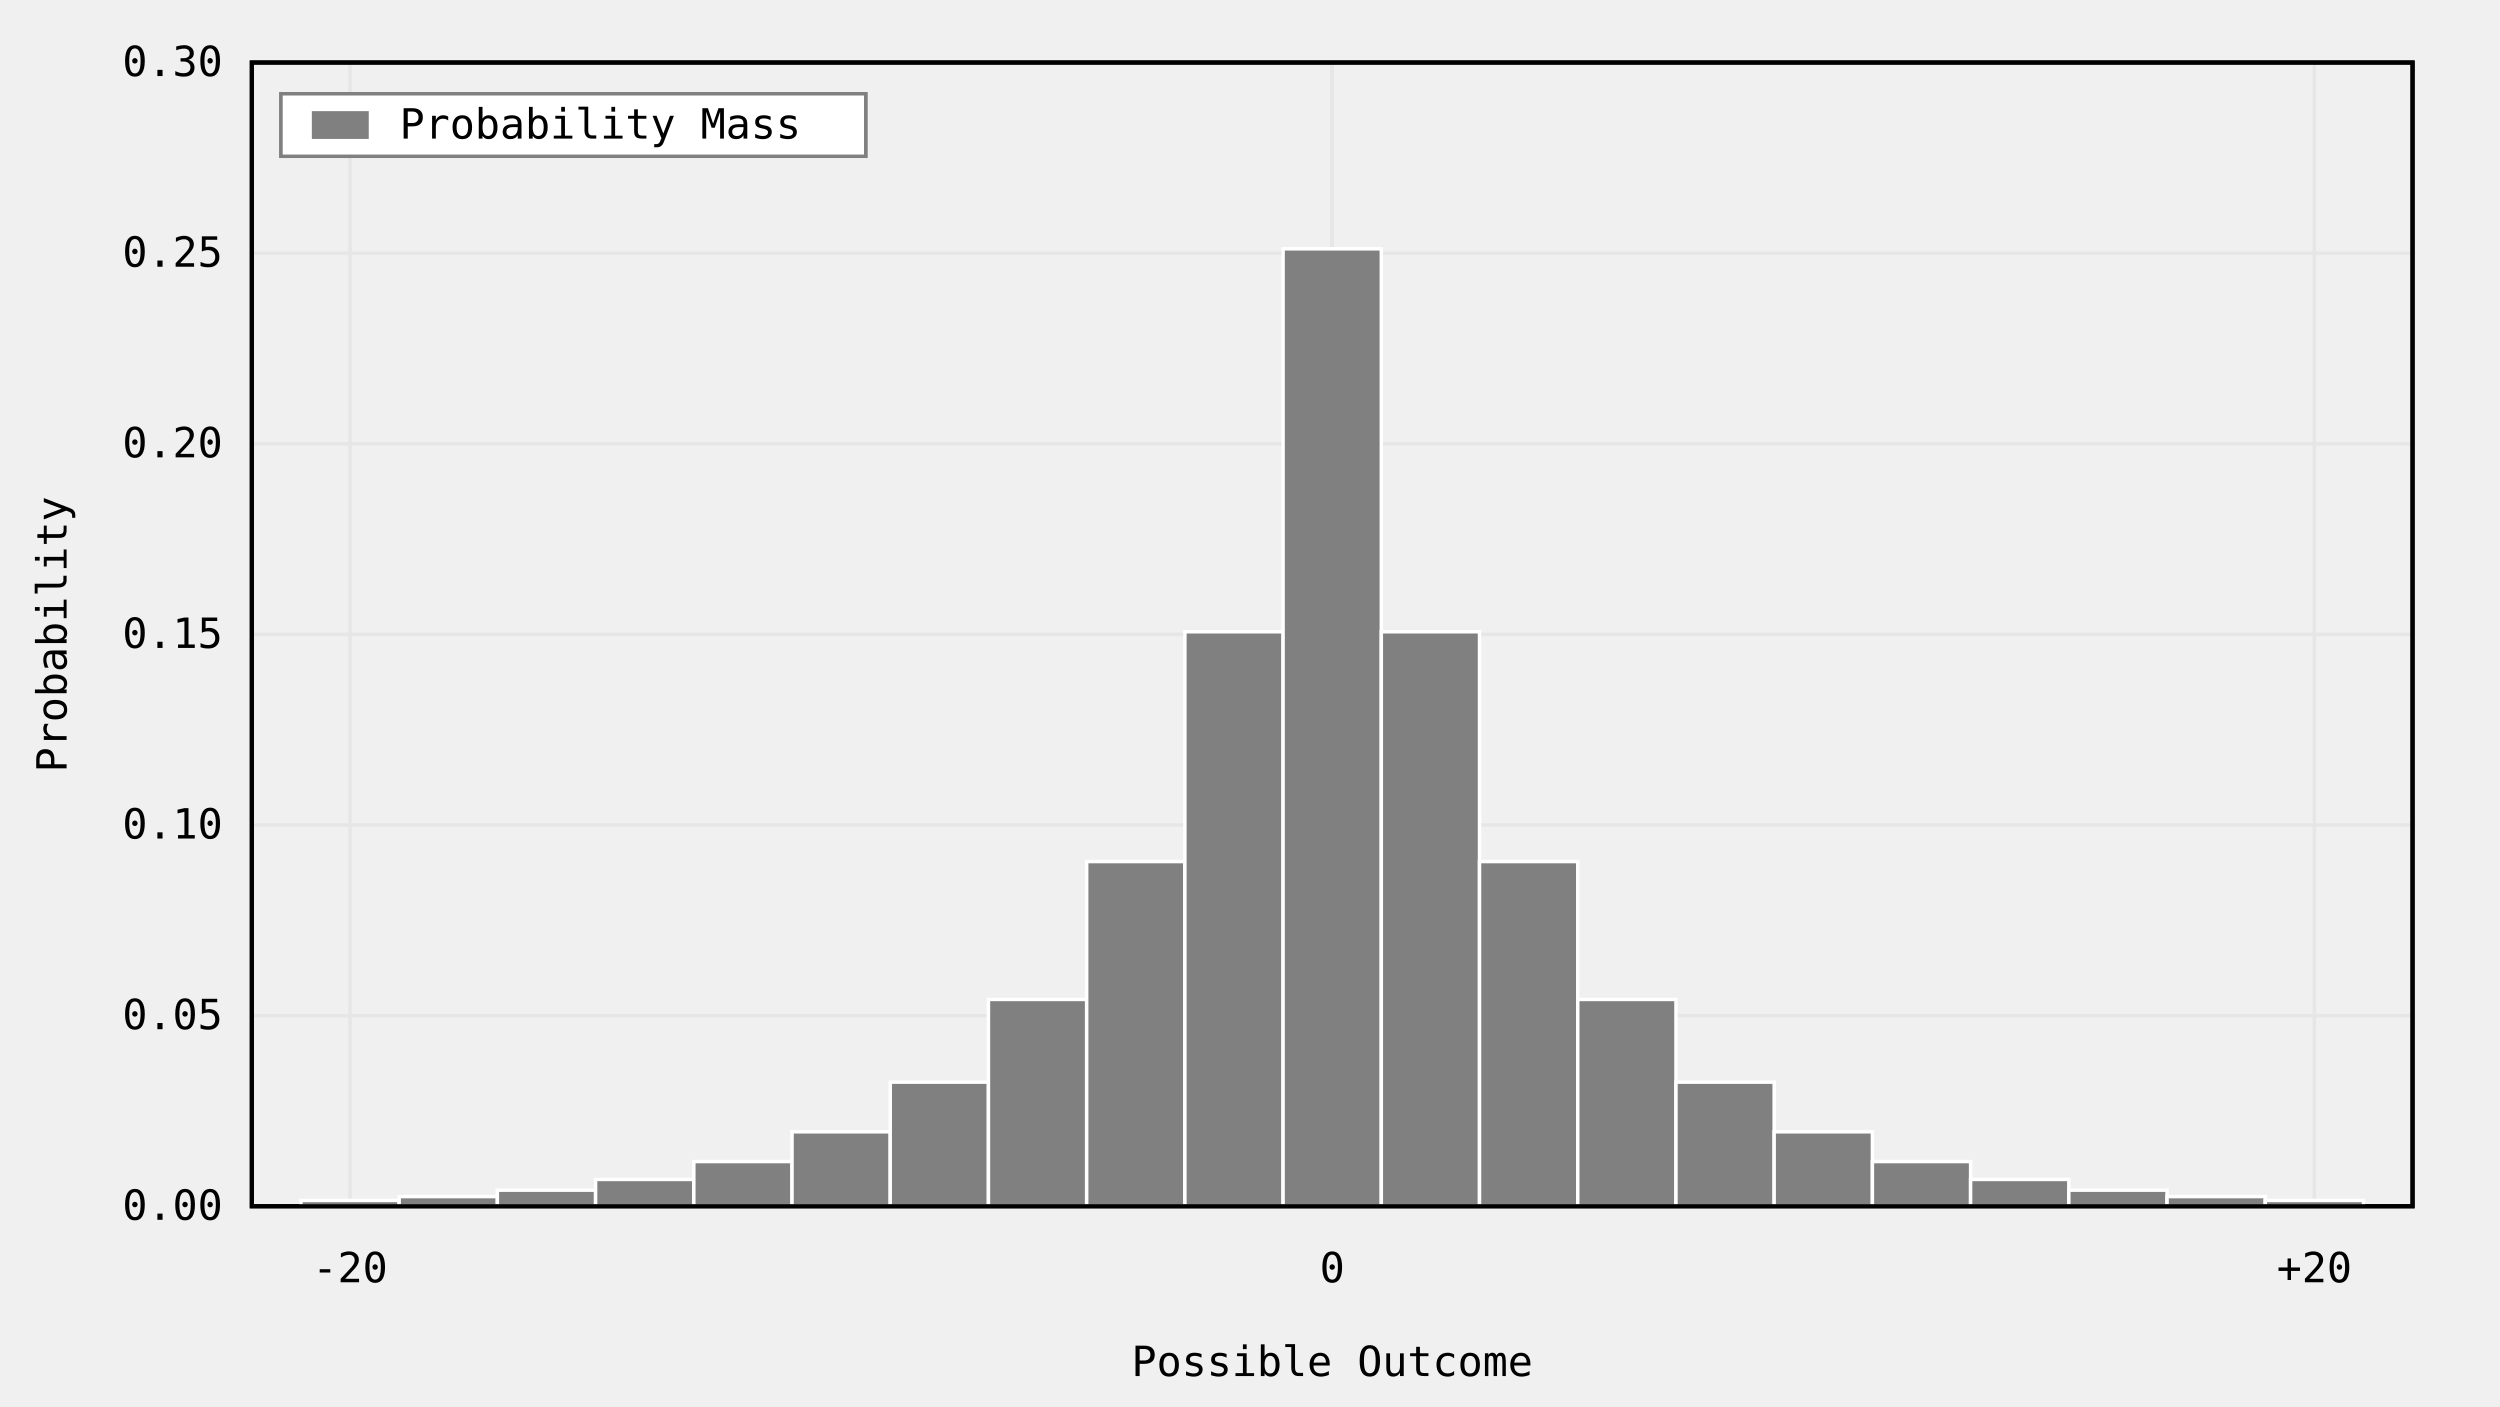
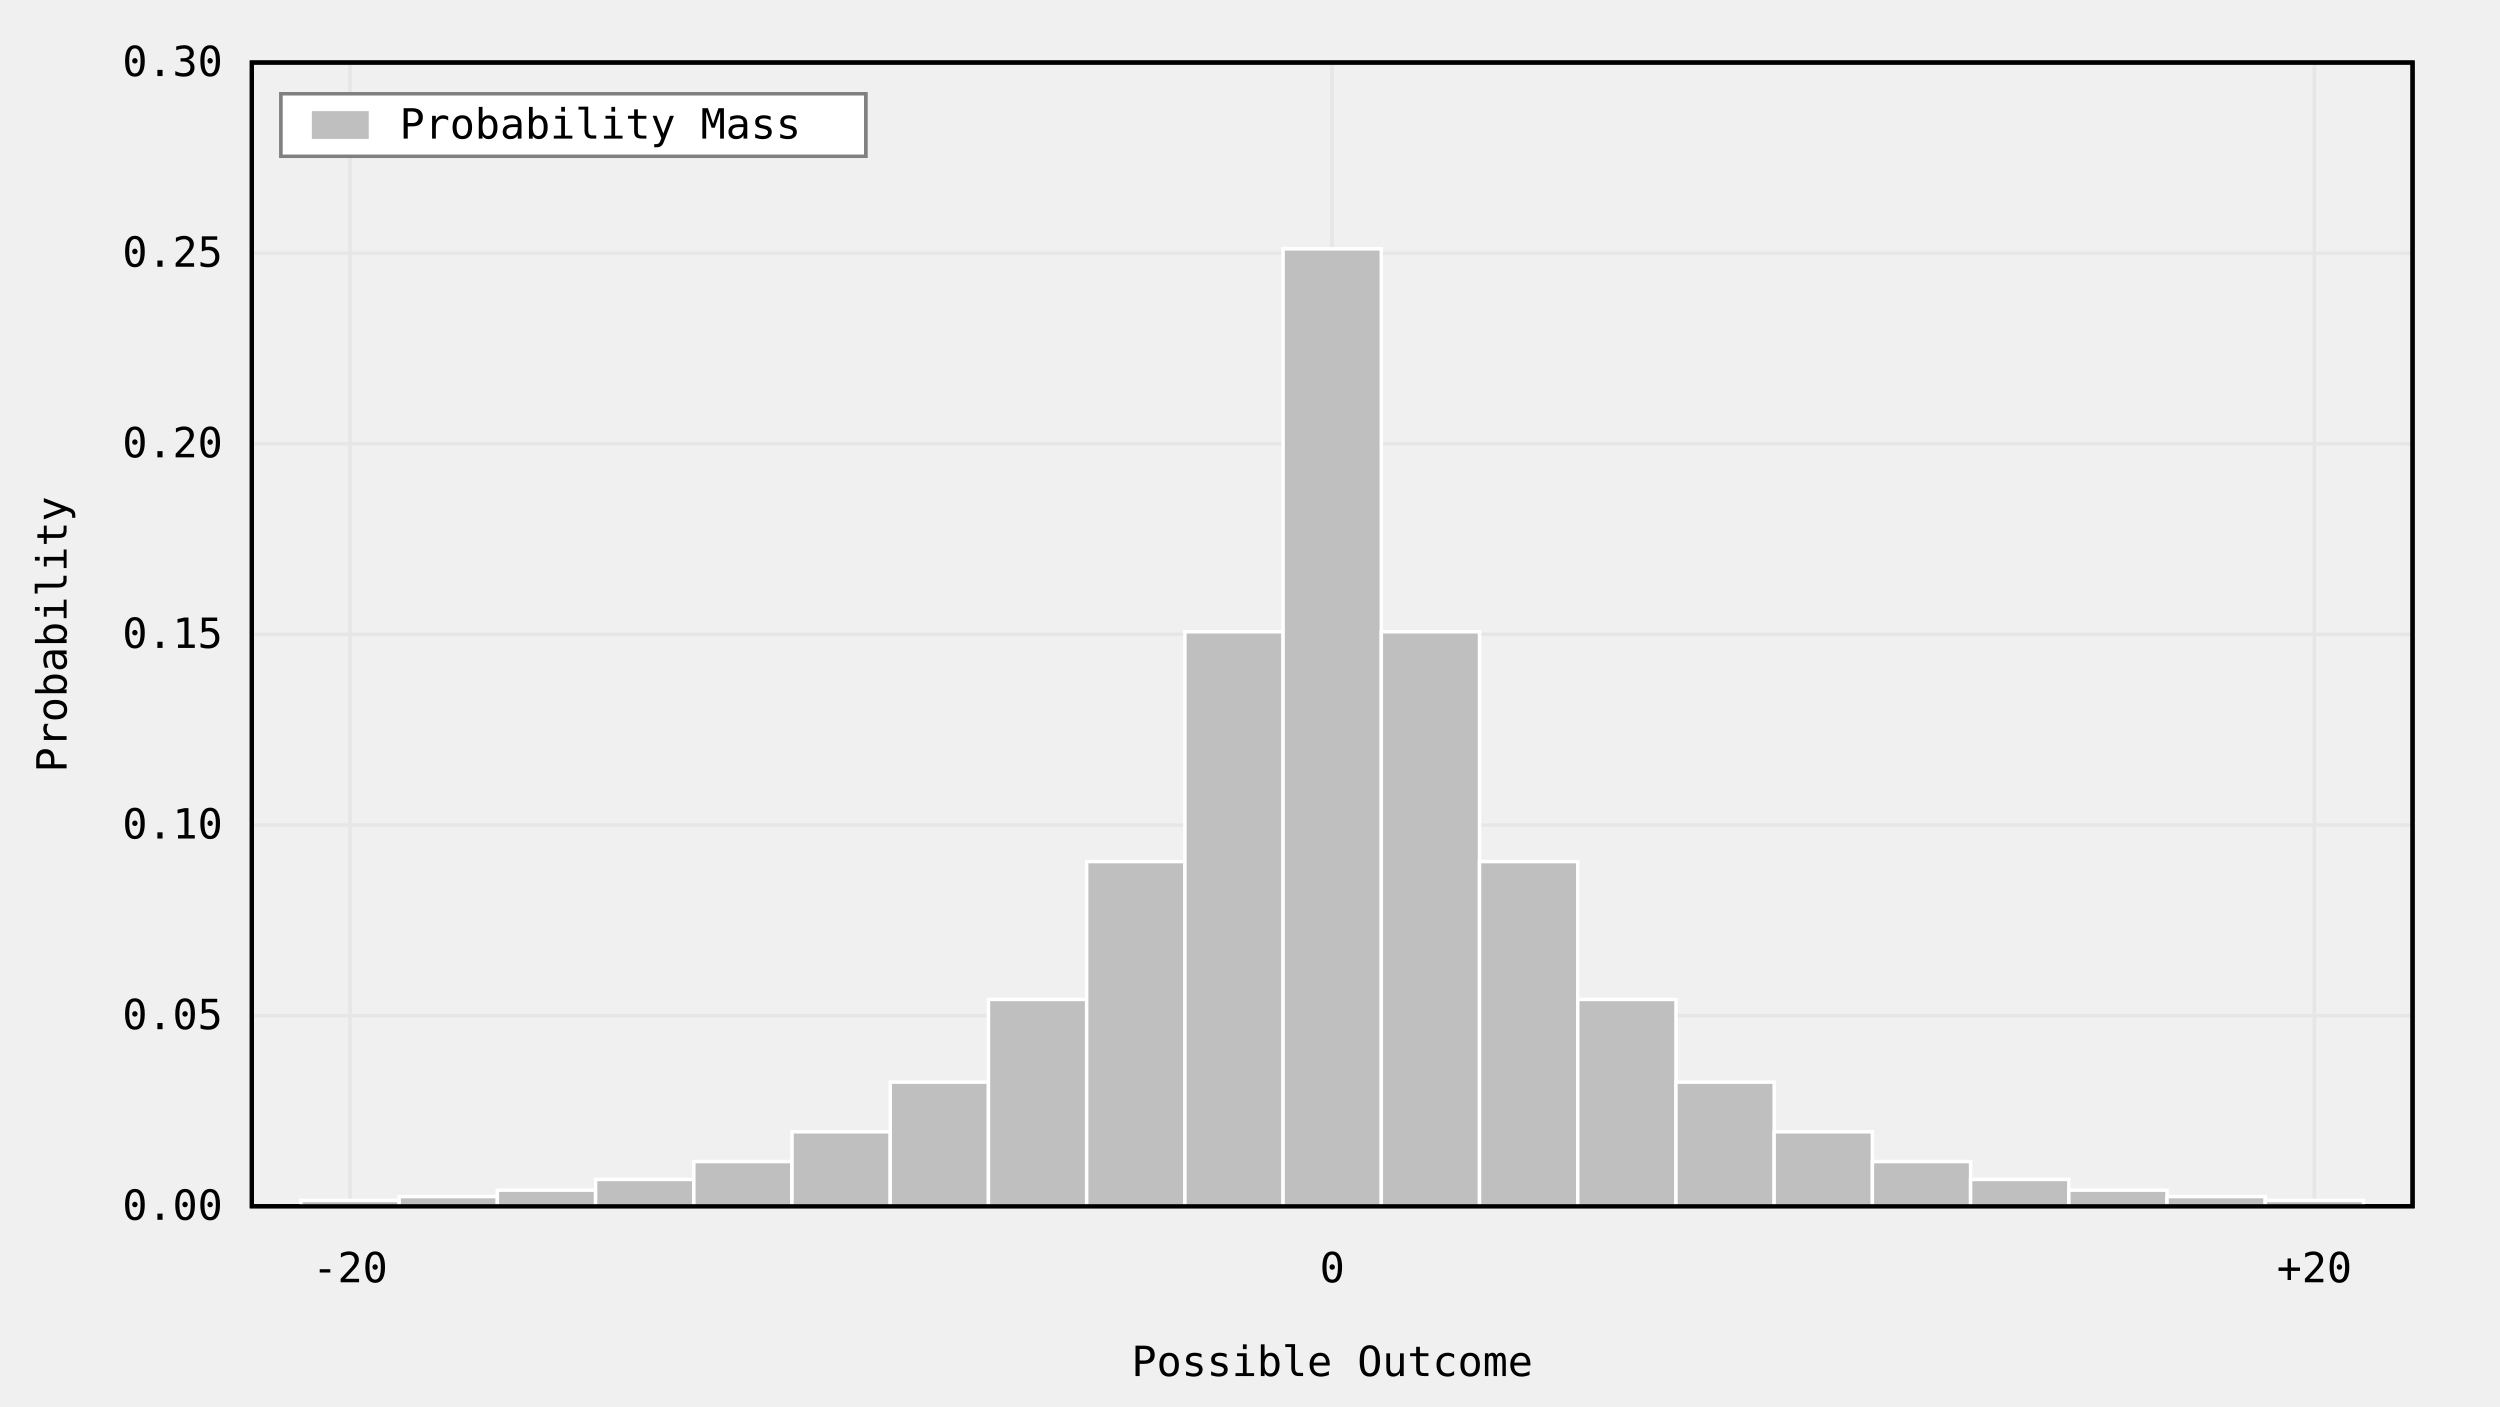
<svg xmlns="http://www.w3.org/2000/svg" xmlns:xlink="http://www.w3.org/1999/xlink" width="720" height="405" viewBox="0 0 720 405">
  <g id="gnuplot_canvas">
    <rect x="0" y="0" width="720" height="405" fill="none" />
    <defs>
      <circle id="gpDot" r="0.5" stroke-width="0.5" stroke="currentColor" />
      <path id="gpPt0" stroke-width="0.222" stroke="currentColor" d="M-1,0 h2 M0,-1 v2" />
      <path id="gpPt1" stroke-width="0.222" stroke="currentColor" d="M-1,-1 L1,1 M1,-1 L-1,1" />
      <path id="gpPt2" stroke-width="0.222" stroke="currentColor" d="M-1,0 L1,0 M0,-1 L0,1 M-1,-1 L1,1 M-1,1 L1,-1" />
      <rect id="gpPt3" stroke-width="0.222" stroke="currentColor" x="-1" y="-1" width="2" height="2" />
      <rect id="gpPt4" stroke-width="0.222" stroke="currentColor" fill="currentColor" x="-1" y="-1" width="2" height="2" />
      <circle id="gpPt5" stroke-width="0.222" stroke="currentColor" cx="0" cy="0" r="1" />
      <use xlink:href="#gpPt5" id="gpPt6" fill="currentColor" stroke="none" />
      <path id="gpPt7" stroke-width="0.222" stroke="currentColor" d="M0,-1.33 L-1.33,0.67 L1.33,0.67 z" />
      <use xlink:href="#gpPt7" id="gpPt8" fill="currentColor" stroke="none" />
      <use xlink:href="#gpPt7" id="gpPt9" stroke="currentColor" transform="rotate(180)" />
      <use xlink:href="#gpPt9" id="gpPt10" fill="currentColor" stroke="none" />
      <use xlink:href="#gpPt3" id="gpPt11" stroke="currentColor" transform="rotate(45)" />
      <use xlink:href="#gpPt11" id="gpPt12" fill="currentColor" stroke="none" />
      <path id="gpPt13" stroke-width="0.222" stroke="currentColor" d="M0,1.330 L1.265,0.411 L0.782,-1.067 L-0.782,-1.076 L-1.265,0.411 z" />
      <use xlink:href="#gpPt13" id="gpPt14" fill="currentColor" stroke="none" />
      <filter id="textbox" filterUnits="objectBoundingBox" x="0" y="0" height="1" width="1">
        <feFlood flood-color="white" flood-opacity="1" result="bgnd" />
        <feComposite in="SourceGraphic" in2="bgnd" operator="atop" />
      </filter>
      <filter id="greybox" filterUnits="objectBoundingBox" x="0" y="0" height="1" width="1">
        <feFlood flood-color="lightgrey" flood-opacity="1" result="grey" />
        <feComposite in="SourceGraphic" in2="grey" operator="atop" />
      </filter>
    </defs>
    <g fill="none" color="white" stroke="currentColor" stroke-width="1.00" stroke-linecap="butt" stroke-linejoin="miter">
</g>
    <g fill="none" color="white" stroke="currentColor" stroke-width="1.20" stroke-linecap="butt" stroke-linejoin="miter">
</g>
    <g fill="none" color="black" stroke="currentColor" stroke-width="1.20" stroke-linecap="butt" stroke-linejoin="miter">
</g>
    <g fill="none" color="black" stroke="black" stroke-width="1.00" stroke-linecap="butt" stroke-linejoin="miter">
</g>
    <g fill="none" color="black" stroke="currentColor" stroke-width="1.00" stroke-linecap="butt" stroke-linejoin="miter">
      <path stroke="rgb(230, 230, 230)" class="gridline" d="M72.53,347.40 L694.82,347.40  " />
    </g>
    <g fill="none" color="black" stroke="rgb(230, 230, 230)" stroke-width="1.20" stroke-linecap="butt" stroke-linejoin="miter">
</g>
    <g fill="none" color="black" stroke="currentColor" stroke-width="1.20" stroke-linecap="butt" stroke-linejoin="miter">
      <path stroke="black" d="M72.53,347.40 M694.82,347.40  " />
      <g transform="translate(64.14,351.30)" stroke="none" fill="black" font-family="monospace" font-size="12.00" text-anchor="end">
        <text>
          <tspan font-family="monospace">0.00</tspan>
        </text>
      </g>
    </g>
    <g fill="none" color="black" stroke="currentColor" stroke-width="1.20" stroke-linecap="butt" stroke-linejoin="miter">
</g>
    <g fill="none" color="black" stroke="black" stroke-width="1.00" stroke-linecap="butt" stroke-linejoin="miter">
</g>
    <g fill="none" color="black" stroke="currentColor" stroke-width="1.00" stroke-linecap="butt" stroke-linejoin="miter">
      <path stroke="rgb(230, 230, 230)" class="gridline" d="M72.53,292.50 L694.82,292.50  " />
    </g>
    <g fill="none" color="black" stroke="rgb(230, 230, 230)" stroke-width="1.20" stroke-linecap="butt" stroke-linejoin="miter">
</g>
    <g fill="none" color="black" stroke="currentColor" stroke-width="1.20" stroke-linecap="butt" stroke-linejoin="miter">
      <path stroke="black" d="M72.53,292.50 M694.82,292.50  " />
      <g transform="translate(64.14,296.40)" stroke="none" fill="black" font-family="monospace" font-size="12.00" text-anchor="end">
        <text>
          <tspan font-family="monospace">0.05</tspan>
        </text>
      </g>
    </g>
    <g fill="none" color="black" stroke="currentColor" stroke-width="1.20" stroke-linecap="butt" stroke-linejoin="miter">
</g>
    <g fill="none" color="black" stroke="black" stroke-width="1.00" stroke-linecap="butt" stroke-linejoin="miter">
</g>
    <g fill="none" color="black" stroke="currentColor" stroke-width="1.00" stroke-linecap="butt" stroke-linejoin="miter">
      <path stroke="rgb(230, 230, 230)" class="gridline" d="M72.53,237.60 L694.82,237.60  " />
    </g>
    <g fill="none" color="black" stroke="rgb(230, 230, 230)" stroke-width="1.20" stroke-linecap="butt" stroke-linejoin="miter">
</g>
    <g fill="none" color="black" stroke="currentColor" stroke-width="1.20" stroke-linecap="butt" stroke-linejoin="miter">
      <path stroke="black" d="M72.53,237.60 M694.82,237.60  " />
      <g transform="translate(64.14,241.50)" stroke="none" fill="black" font-family="monospace" font-size="12.00" text-anchor="end">
        <text>
          <tspan font-family="monospace">0.10</tspan>
        </text>
      </g>
    </g>
    <g fill="none" color="black" stroke="currentColor" stroke-width="1.20" stroke-linecap="butt" stroke-linejoin="miter">
</g>
    <g fill="none" color="black" stroke="black" stroke-width="1.00" stroke-linecap="butt" stroke-linejoin="miter">
</g>
    <g fill="none" color="black" stroke="currentColor" stroke-width="1.00" stroke-linecap="butt" stroke-linejoin="miter">
      <path stroke="rgb(230, 230, 230)" class="gridline" d="M72.53,182.70 L694.82,182.70  " />
    </g>
    <g fill="none" color="black" stroke="rgb(230, 230, 230)" stroke-width="1.20" stroke-linecap="butt" stroke-linejoin="miter">
</g>
    <g fill="none" color="black" stroke="currentColor" stroke-width="1.20" stroke-linecap="butt" stroke-linejoin="miter">
      <path stroke="black" d="M72.53,182.70 M694.82,182.70  " />
      <g transform="translate(64.14,186.60)" stroke="none" fill="black" font-family="monospace" font-size="12.00" text-anchor="end">
        <text>
          <tspan font-family="monospace">0.15</tspan>
        </text>
      </g>
    </g>
    <g fill="none" color="black" stroke="currentColor" stroke-width="1.20" stroke-linecap="butt" stroke-linejoin="miter">
</g>
    <g fill="none" color="black" stroke="black" stroke-width="1.00" stroke-linecap="butt" stroke-linejoin="miter">
</g>
    <g fill="none" color="black" stroke="currentColor" stroke-width="1.00" stroke-linecap="butt" stroke-linejoin="miter">
      <path stroke="rgb(230, 230, 230)" class="gridline" d="M72.53,127.81 L694.82,127.81  " />
    </g>
    <g fill="none" color="black" stroke="rgb(230, 230, 230)" stroke-width="1.20" stroke-linecap="butt" stroke-linejoin="miter">
</g>
    <g fill="none" color="black" stroke="currentColor" stroke-width="1.20" stroke-linecap="butt" stroke-linejoin="miter">
      <path stroke="black" d="M72.53,127.81 M694.82,127.81  " />
      <g transform="translate(64.14,131.71)" stroke="none" fill="black" font-family="monospace" font-size="12.00" text-anchor="end">
        <text>
          <tspan font-family="monospace">0.20</tspan>
        </text>
      </g>
    </g>
    <g fill="none" color="black" stroke="currentColor" stroke-width="1.20" stroke-linecap="butt" stroke-linejoin="miter">
</g>
    <g fill="none" color="black" stroke="black" stroke-width="1.00" stroke-linecap="butt" stroke-linejoin="miter">
</g>
    <g fill="none" color="black" stroke="currentColor" stroke-width="1.00" stroke-linecap="butt" stroke-linejoin="miter">
      <path stroke="rgb(230, 230, 230)" class="gridline" d="M72.53,72.91 L694.82,72.91  " />
    </g>
    <g fill="none" color="black" stroke="rgb(230, 230, 230)" stroke-width="1.20" stroke-linecap="butt" stroke-linejoin="miter">
</g>
    <g fill="none" color="black" stroke="currentColor" stroke-width="1.20" stroke-linecap="butt" stroke-linejoin="miter">
      <path stroke="black" d="M72.53,72.91 M694.82,72.91  " />
      <g transform="translate(64.14,76.81)" stroke="none" fill="black" font-family="monospace" font-size="12.00" text-anchor="end">
        <text>
          <tspan font-family="monospace">0.25</tspan>
        </text>
      </g>
    </g>
    <g fill="none" color="black" stroke="currentColor" stroke-width="1.20" stroke-linecap="butt" stroke-linejoin="miter">
</g>
    <g fill="none" color="black" stroke="black" stroke-width="1.00" stroke-linecap="butt" stroke-linejoin="miter">
</g>
    <g fill="none" color="black" stroke="currentColor" stroke-width="1.00" stroke-linecap="butt" stroke-linejoin="miter">
      <path stroke="rgb(230, 230, 230)" class="gridline" d="M72.53,18.01 L694.82,18.01  " />
    </g>
    <g fill="none" color="black" stroke="rgb(230, 230, 230)" stroke-width="1.20" stroke-linecap="butt" stroke-linejoin="miter">
</g>
    <g fill="none" color="black" stroke="currentColor" stroke-width="1.20" stroke-linecap="butt" stroke-linejoin="miter">
      <path stroke="black" d="M72.53,18.01 M694.82,18.01  " />
      <g transform="translate(64.14,21.91)" stroke="none" fill="black" font-family="monospace" font-size="12.00" text-anchor="end">
        <text>
          <tspan font-family="monospace">0.30</tspan>
        </text>
      </g>
    </g>
    <g fill="none" color="black" stroke="currentColor" stroke-width="1.20" stroke-linecap="butt" stroke-linejoin="miter">
</g>
    <g fill="none" color="black" stroke="black" stroke-width="1.00" stroke-linecap="butt" stroke-linejoin="miter">
</g>
    <g fill="none" color="black" stroke="currentColor" stroke-width="1.00" stroke-linecap="butt" stroke-linejoin="miter">
      <path stroke="rgb(230, 230, 230)" class="gridline" d="M383.68,347.40 L383.68,18.01  " />
    </g>
    <g fill="none" color="black" stroke="rgb(230, 230, 230)" stroke-width="1.20" stroke-linecap="butt" stroke-linejoin="miter">
</g>
    <g fill="none" color="black" stroke="currentColor" stroke-width="1.20" stroke-linecap="butt" stroke-linejoin="miter">
      <path stroke="black" d="M383.68,347.40 M383.68,18.01  " />
      <g transform="translate(383.68,369.30)" stroke="none" fill="black" font-family="monospace" font-size="12.00" text-anchor="middle">
        <text>
          <tspan font-family="monospace">0</tspan>
        </text>
      </g>
    </g>
    <g fill="none" color="black" stroke="currentColor" stroke-width="1.20" stroke-linecap="butt" stroke-linejoin="miter">
</g>
    <g fill="none" color="black" stroke="black" stroke-width="1.00" stroke-linecap="butt" stroke-linejoin="miter">
</g>
    <g fill="none" color="black" stroke="currentColor" stroke-width="1.00" stroke-linecap="butt" stroke-linejoin="miter">
      <path stroke="rgb(230, 230, 230)" class="gridline" d="M100.82,347.40 L100.82,45.01 M100.82,27.01 L100.82,18.01  " />
    </g>
    <g fill="none" color="black" stroke="rgb(230, 230, 230)" stroke-width="1.20" stroke-linecap="butt" stroke-linejoin="miter">
</g>
    <g fill="none" color="black" stroke="currentColor" stroke-width="1.20" stroke-linecap="butt" stroke-linejoin="miter">
      <path stroke="black" d="M100.82,347.40 M100.82,18.01  " />
      <g transform="translate(100.82,369.30)" stroke="none" fill="black" font-family="monospace" font-size="12.00" text-anchor="middle">
        <text>
          <tspan font-family="monospace">-20</tspan>
        </text>
      </g>
    </g>
    <g fill="none" color="black" stroke="currentColor" stroke-width="1.20" stroke-linecap="butt" stroke-linejoin="miter">
</g>
    <g fill="none" color="black" stroke="black" stroke-width="1.00" stroke-linecap="butt" stroke-linejoin="miter">
</g>
    <g fill="none" color="black" stroke="currentColor" stroke-width="1.00" stroke-linecap="butt" stroke-linejoin="miter">
      <path stroke="rgb(230, 230, 230)" class="gridline" d="M383.68,347.40 L383.68,18.01  " />
    </g>
    <g fill="none" color="black" stroke="rgb(230, 230, 230)" stroke-width="1.20" stroke-linecap="butt" stroke-linejoin="miter">
</g>
    <g fill="none" color="black" stroke="currentColor" stroke-width="1.20" stroke-linecap="butt" stroke-linejoin="miter">
      <path stroke="black" d="M383.68,347.40 M383.68,18.01  " />
    </g>
    <g fill="none" color="black" stroke="black" stroke-width="1.00" stroke-linecap="butt" stroke-linejoin="miter">
</g>
    <g fill="none" color="black" stroke="currentColor" stroke-width="1.00" stroke-linecap="butt" stroke-linejoin="miter">
      <path stroke="rgb(230, 230, 230)" class="gridline" d="M666.53,347.40 L666.53,18.01  " />
    </g>
    <g fill="none" color="black" stroke="rgb(230, 230, 230)" stroke-width="1.20" stroke-linecap="butt" stroke-linejoin="miter">
</g>
    <g fill="none" color="black" stroke="currentColor" stroke-width="1.20" stroke-linecap="butt" stroke-linejoin="miter">
      <path stroke="black" d="M666.53,347.40 M666.53,18.01  " />
      <g transform="translate(666.53,369.30)" stroke="none" fill="black" font-family="monospace" font-size="12.00" text-anchor="middle">
        <text>
          <tspan font-family="monospace">+20</tspan>
        </text>
      </g>
    </g>
    <g fill="none" color="black" stroke="currentColor" stroke-width="1.20" stroke-linecap="butt" stroke-linejoin="miter">
</g>
    <g fill="none" color="black" stroke="currentColor" stroke-width="1.20" stroke-linecap="butt" stroke-linejoin="miter">
      <path stroke="black" d="M72.53,18.01 L72.53,347.40 L694.82,347.40 L694.82,18.01 L72.53,18.01 Z  " />
    </g>
    <g fill="none" color="black" stroke="currentColor" stroke-width="1.20" stroke-linecap="butt" stroke-linejoin="miter">
      <g transform="translate(19.18,182.71) rotate(270)" stroke="none" fill="black" font-family="monospace" font-size="12.00" text-anchor="middle">
        <text>
          <tspan font-family="monospace">Probability</tspan>
        </text>
      </g>
    </g>
    <g fill="none" color="black" stroke="currentColor" stroke-width="1.20" stroke-linecap="butt" stroke-linejoin="miter">
      <g transform="translate(383.67,396.30)" stroke="none" fill="black" font-family="monospace" font-size="12.00" text-anchor="middle">
        <text>
          <tspan font-family="monospace">Possible Outcome</tspan>
        </text>
      </g>
    </g>
    <g fill="none" color="black" stroke="currentColor" stroke-width="1.20" stroke-linecap="butt" stroke-linejoin="miter">
</g>
    <g fill="none" color="black" stroke="currentColor" stroke-width="1.00" stroke-linecap="butt" stroke-linejoin="miter">
</g>
    <g fill="none" color="black" stroke="currentColor" stroke-width="1.00" stroke-linecap="butt" stroke-linejoin="miter">
      <path stroke="rgb(128, 128, 128)" d="M80.92,45.01 L80.92,27.01 L249.33,27.01 L249.33,45.01 L80.92,45.01 Z  " />
    </g>
    <g id="gnuplot_plot_1">
      <g fill="none" color="black" stroke="currentColor" stroke-width="1.00" stroke-linecap="butt" stroke-linejoin="miter">
        <g stroke="none" shape-rendering="crispEdges">
-           <polygon fill="rgb(128, 128, 128)" points="86.67,347.40 114.97,347.40 114.97,345.72 86.67,345.72 " />
+           <polygon fill="rgb(191, 191, 191)" points="86.67,347.40 114.97,347.40 114.97,345.72 86.67,345.72 " />
        </g>
        <path stroke="rgb(255, 255, 255)" d="M86.67,347.40 L86.67,345.73 L114.96,345.73 L114.96,347.40 L86.67,347.40 Z  " />
      </g>
      <g fill="none" color="black" stroke="currentColor" stroke-width="1.00" stroke-linecap="butt" stroke-linejoin="miter">
        <g stroke="none" shape-rendering="crispEdges">
-           <polygon fill="rgb(128, 128, 128)" points="114.96,347.40 143.25,347.40 143.25,344.61 114.96,344.61 " />
+           <polygon fill="rgb(191, 191, 191)" points="114.96,347.40 143.25,347.40 143.25,344.61 114.96,344.61 " />
        </g>
        <path stroke="rgb(255, 255, 255)" d="M114.96,347.40 L114.96,344.62 L143.24,344.62 L143.24,347.40 L114.96,347.40 Z  " />
      </g>
      <g fill="none" color="black" stroke="currentColor" stroke-width="1.00" stroke-linecap="butt" stroke-linejoin="miter">
        <g stroke="none" shape-rendering="crispEdges">
-           <polygon fill="rgb(128, 128, 128)" points="143.24,347.40 171.54,347.40 171.54,342.76 143.24,342.76 " />
+           <polygon fill="rgb(191, 191, 191)" points="143.24,347.40 171.54,347.40 171.54,342.76 143.24,342.76 " />
        </g>
        <path stroke="rgb(255, 255, 255)" d="M143.24,347.40 L143.24,342.77 L171.53,342.77 L171.53,347.40 L143.24,347.40 Z  " />
      </g>
      <g fill="none" color="black" stroke="currentColor" stroke-width="1.00" stroke-linecap="butt" stroke-linejoin="miter">
        <g stroke="none" shape-rendering="crispEdges">
-           <polygon fill="rgb(128, 128, 128)" points="171.53,347.40 199.83,347.40 199.83,339.67 171.53,339.67 " />
+           <polygon fill="rgb(191, 191, 191)" points="171.53,347.40 199.83,347.40 199.83,339.67 171.53,339.67 " />
        </g>
        <path stroke="rgb(255, 255, 255)" d="M171.53,347.40 L171.53,339.68 L199.82,339.68 L199.82,347.40 L171.53,347.40 Z  " />
      </g>
      <g fill="none" color="black" stroke="currentColor" stroke-width="1.00" stroke-linecap="butt" stroke-linejoin="miter">
        <g stroke="none" shape-rendering="crispEdges">
-           <polygon fill="rgb(128, 128, 128)" points="199.82,347.40 228.11,347.40 228.11,334.52 199.82,334.52 " />
+           <polygon fill="rgb(191, 191, 191)" points="199.82,347.40 228.11,347.40 228.11,334.52 199.82,334.52 " />
        </g>
        <path stroke="rgb(255, 255, 255)" d="M199.82,347.40 L199.82,334.53 L228.10,334.53 L228.10,347.40 L199.82,347.40 Z  " />
      </g>
      <g fill="none" color="black" stroke="currentColor" stroke-width="1.00" stroke-linecap="butt" stroke-linejoin="miter">
        <g stroke="none" shape-rendering="crispEdges">
-           <polygon fill="rgb(128, 128, 128)" points="228.10,347.40 256.40,347.40 256.40,325.95 228.10,325.95 " />
+           <polygon fill="rgb(191, 191, 191)" points="228.10,347.40 256.40,347.40 256.40,325.95 228.10,325.95 " />
        </g>
        <path stroke="rgb(255, 255, 255)" d="M228.10,347.40 L228.10,325.96 L256.39,325.96 L256.39,347.40 L228.10,347.40 Z  " />
      </g>
      <g fill="none" color="black" stroke="currentColor" stroke-width="1.00" stroke-linecap="butt" stroke-linejoin="miter">
        <g stroke="none" shape-rendering="crispEdges">
-           <polygon fill="rgb(128, 128, 128)" points="256.39,347.40 284.68,347.40 284.68,311.65 256.39,311.65 " />
+           <polygon fill="rgb(191, 191, 191)" points="256.39,347.40 284.68,347.40 284.68,311.65 256.39,311.65 " />
        </g>
        <path stroke="rgb(255, 255, 255)" d="M256.39,347.40 L256.39,311.66 L284.67,311.66 L284.67,347.40 L256.39,347.40 Z  " />
      </g>
      <g fill="none" color="black" stroke="currentColor" stroke-width="1.00" stroke-linecap="butt" stroke-linejoin="miter">
        <g stroke="none" shape-rendering="crispEdges">
-           <polygon fill="rgb(128, 128, 128)" points="284.67,347.40 312.97,347.40 312.97,287.83 284.67,287.83 " />
+           <polygon fill="rgb(191, 191, 191)" points="284.67,347.40 312.97,347.40 312.97,287.83 284.67,287.83 " />
        </g>
        <path stroke="rgb(255, 255, 255)" d="M284.67,347.40 L284.67,287.84 L312.96,287.84 L312.96,347.40 L284.67,347.40 Z  " />
      </g>
      <g fill="none" color="black" stroke="currentColor" stroke-width="1.00" stroke-linecap="butt" stroke-linejoin="miter">
        <g stroke="none" shape-rendering="crispEdges">
-           <polygon fill="rgb(128, 128, 128)" points="312.96,347.40 341.26,347.40 341.26,248.12 312.96,248.12 " />
+           <polygon fill="rgb(191, 191, 191)" points="312.96,347.40 341.26,347.40 341.26,248.12 312.96,248.12 " />
        </g>
        <path stroke="rgb(255, 255, 255)" d="M312.96,347.40 L312.96,248.13 L341.25,248.13 L341.25,347.40 L312.96,347.40 Z  " />
      </g>
      <g fill="none" color="black" stroke="currentColor" stroke-width="1.00" stroke-linecap="butt" stroke-linejoin="miter">
        <g stroke="none" shape-rendering="crispEdges">
-           <polygon fill="rgb(128, 128, 128)" points="341.25,347.40 369.54,347.40 369.54,181.94 341.25,181.94 " />
+           <polygon fill="rgb(191, 191, 191)" points="341.25,347.40 369.54,347.40 369.54,181.94 341.25,181.94 " />
        </g>
        <path stroke="rgb(255, 255, 255)" d="M341.25,347.40 L341.25,181.95 L369.53,181.95 L369.53,347.40 L341.25,347.40 Z  " />
      </g>
      <g fill="none" color="black" stroke="currentColor" stroke-width="1.00" stroke-linecap="butt" stroke-linejoin="miter">
        <g stroke="none" shape-rendering="crispEdges">
-           <polygon fill="rgb(128, 128, 128)" points="369.53,347.40 397.83,347.40 397.83,71.65 369.53,71.65 " />
+           <polygon fill="rgb(191, 191, 191)" points="369.53,347.40 397.83,347.40 397.83,71.65 369.53,71.65 " />
        </g>
        <path stroke="rgb(255, 255, 255)" d="M369.53,347.40 L369.53,71.66 L397.82,71.66 L397.82,347.40 L369.53,347.40 Z  " />
      </g>
      <g fill="none" color="black" stroke="currentColor" stroke-width="1.00" stroke-linecap="butt" stroke-linejoin="miter">
        <g stroke="none" shape-rendering="crispEdges">
-           <polygon fill="rgb(128, 128, 128)" points="397.82,347.40 426.11,347.40 426.11,181.94 397.82,181.94 " />
+           <polygon fill="rgb(191, 191, 191)" points="397.82,347.40 426.11,347.40 426.11,181.94 397.82,181.94 " />
        </g>
        <path stroke="rgb(255, 255, 255)" d="M397.82,347.40 L397.82,181.95 L426.10,181.95 L426.10,347.40 L397.82,347.40 Z  " />
      </g>
      <g fill="none" color="black" stroke="currentColor" stroke-width="1.00" stroke-linecap="butt" stroke-linejoin="miter">
        <g stroke="none" shape-rendering="crispEdges">
-           <polygon fill="rgb(128, 128, 128)" points="426.10,347.40 454.40,347.40 454.40,248.12 426.10,248.12 " />
+           <polygon fill="rgb(191, 191, 191)" points="426.10,347.40 454.40,347.40 454.40,248.12 426.10,248.12 " />
        </g>
        <path stroke="rgb(255, 255, 255)" d="M426.10,347.40 L426.10,248.13 L454.39,248.13 L454.39,347.40 L426.10,347.40 Z  " />
      </g>
      <g fill="none" color="black" stroke="currentColor" stroke-width="1.00" stroke-linecap="butt" stroke-linejoin="miter">
        <g stroke="none" shape-rendering="crispEdges">
-           <polygon fill="rgb(128, 128, 128)" points="454.39,347.40 482.69,347.40 482.69,287.83 454.39,287.83 " />
+           <polygon fill="rgb(191, 191, 191)" points="454.39,347.40 482.69,347.40 482.69,287.83 454.39,287.83 " />
        </g>
        <path stroke="rgb(255, 255, 255)" d="M454.39,347.40 L454.39,287.84 L482.68,287.84 L482.68,347.40 L454.39,347.40 Z  " />
      </g>
      <g fill="none" color="black" stroke="currentColor" stroke-width="1.00" stroke-linecap="butt" stroke-linejoin="miter">
        <g stroke="none" shape-rendering="crispEdges">
-           <polygon fill="rgb(128, 128, 128)" points="482.68,347.40 510.97,347.40 510.97,311.65 482.68,311.65 " />
+           <polygon fill="rgb(191, 191, 191)" points="482.68,347.40 510.97,347.40 510.97,311.65 482.68,311.65 " />
        </g>
        <path stroke="rgb(255, 255, 255)" d="M482.68,347.40 L482.68,311.66 L510.96,311.66 L510.96,347.40 L482.68,347.40 Z  " />
      </g>
      <g fill="none" color="black" stroke="currentColor" stroke-width="1.00" stroke-linecap="butt" stroke-linejoin="miter">
        <g stroke="none" shape-rendering="crispEdges">
-           <polygon fill="rgb(128, 128, 128)" points="510.96,347.40 539.26,347.40 539.26,325.95 510.96,325.95 " />
+           <polygon fill="rgb(191, 191, 191)" points="510.96,347.40 539.26,347.40 539.26,325.95 510.96,325.95 " />
        </g>
        <path stroke="rgb(255, 255, 255)" d="M510.96,347.40 L510.96,325.96 L539.25,325.96 L539.25,347.40 L510.96,347.40 Z  " />
      </g>
      <g fill="none" color="black" stroke="currentColor" stroke-width="1.00" stroke-linecap="butt" stroke-linejoin="miter">
        <g stroke="none" shape-rendering="crispEdges">
-           <polygon fill="rgb(128, 128, 128)" points="539.25,347.40 567.54,347.40 567.54,334.52 539.25,334.52 " />
+           <polygon fill="rgb(191, 191, 191)" points="539.25,347.40 567.54,347.40 567.54,334.52 539.25,334.52 " />
        </g>
        <path stroke="rgb(255, 255, 255)" d="M539.25,347.40 L539.25,334.53 L567.53,334.53 L567.53,347.40 L539.25,347.40 Z  " />
      </g>
      <g fill="none" color="black" stroke="currentColor" stroke-width="1.00" stroke-linecap="butt" stroke-linejoin="miter">
        <g stroke="none" shape-rendering="crispEdges">
-           <polygon fill="rgb(128, 128, 128)" points="567.53,347.40 595.83,347.40 595.83,339.67 567.53,339.67 " />
+           <polygon fill="rgb(191, 191, 191)" points="567.53,347.40 595.83,347.40 595.83,339.67 567.53,339.67 " />
        </g>
        <path stroke="rgb(255, 255, 255)" d="M567.53,347.40 L567.53,339.68 L595.82,339.68 L595.82,347.40 L567.53,347.40 Z  " />
      </g>
      <g fill="none" color="black" stroke="currentColor" stroke-width="1.00" stroke-linecap="butt" stroke-linejoin="miter">
        <g stroke="none" shape-rendering="crispEdges">
-           <polygon fill="rgb(128, 128, 128)" points="595.82,347.40 624.12,347.40 624.12,342.76 595.82,342.76 " />
+           <polygon fill="rgb(191, 191, 191)" points="595.82,347.40 624.12,347.40 624.12,342.76 595.82,342.76 " />
        </g>
        <path stroke="rgb(255, 255, 255)" d="M595.82,347.40 L595.82,342.77 L624.11,342.77 L624.11,347.40 L595.82,347.40 Z  " />
      </g>
      <g fill="none" color="black" stroke="currentColor" stroke-width="1.00" stroke-linecap="butt" stroke-linejoin="miter">
        <g stroke="none" shape-rendering="crispEdges">
-           <polygon fill="rgb(128, 128, 128)" points="624.11,347.40 652.40,347.40 652.40,344.61 624.11,344.61 " />
+           <polygon fill="rgb(191, 191, 191)" points="624.11,347.40 652.40,347.40 652.40,344.61 624.11,344.61 " />
        </g>
        <path stroke="rgb(255, 255, 255)" d="M624.11,347.40 L624.11,344.62 L652.39,344.62 L652.39,347.40 L624.11,347.40 Z  " />
      </g>
      <g fill="none" color="black" stroke="currentColor" stroke-width="1.00" stroke-linecap="butt" stroke-linejoin="miter">
        <g stroke="none" shape-rendering="crispEdges">
-           <polygon fill="rgb(128, 128, 128)" points="652.39,347.40 680.69,347.40 680.69,345.72 652.39,345.72 " />
+           <polygon fill="rgb(191, 191, 191)" points="652.39,347.40 680.69,347.40 680.69,345.72 652.39,345.72 " />
        </g>
        <path stroke="rgb(255, 255, 255)" d="M652.39,347.40 L652.39,345.73 L680.68,345.73 L680.68,347.40 L652.39,347.40 Z  " />
      </g>
      <g fill="none" color="black" stroke="currentColor" stroke-width="1.00" stroke-linecap="butt" stroke-linejoin="miter">
</g>
    </g>
    <g stroke="none" shape-rendering="crispEdges">
      <polygon fill="white" points="80.92,45.01 249.33,45.01 249.33,27.01 80.92,27.01 " />
    </g>
    <g fill="none" color="black" stroke="currentColor" stroke-width="1.00" stroke-linecap="butt" stroke-linejoin="miter">
      <path stroke="rgb(128, 128, 128)" d="M80.92,45.01 L80.92,27.01 L249.33,27.01 L249.33,45.01 L80.92,45.01 Z  " />
    </g>
    <g id="gnuplot_plot_1">
      <g fill="none" color="black" stroke="currentColor" stroke-width="1.00" stroke-linecap="butt" stroke-linejoin="miter">
        <g transform="translate(115.09,39.91)" stroke="none" fill="black" font-family="monospace" font-size="12.00" text-anchor="start">
          <text>
            <tspan font-family="monospace">Probability Mass</tspan>
          </text>
        </g>
      </g>
      <g fill="none" color="black" stroke="currentColor" stroke-width="1.00" stroke-linecap="butt" stroke-linejoin="miter">
        <g stroke="none" shape-rendering="crispEdges">
-           <polygon fill="rgb(128, 128, 128)" points="89.31,40.51 106.70,40.51 106.70,31.51 89.31,31.51 " />
+           <polygon fill="rgb(191, 191, 191)" points="89.31,40.51 106.70,40.51 106.70,31.51 89.31,31.51 " />
        </g>
        <path stroke="rgb(255, 255, 255)" d="M89.31,40.51 L106.70,40.51 L106.70,31.51 L89.31,31.51 L89.31,40.51 Z  " />
      </g>
      <g fill="none" color="black" stroke="currentColor" stroke-width="1.00" stroke-linecap="butt" stroke-linejoin="miter">
</g>
    </g>
-     <g fill="none" color="white" stroke="rgb(128, 128, 128)" stroke-width="2.00" stroke-linecap="butt" stroke-linejoin="miter">
+     <g fill="none" color="white" stroke="rgb(191, 191, 191)" stroke-width="2.00" stroke-linecap="butt" stroke-linejoin="miter">
</g>
    <g fill="none" color="black" stroke="currentColor" stroke-width="2.00" stroke-linecap="butt" stroke-linejoin="miter">
</g>
    <g fill="none" color="black" stroke="black" stroke-width="1.20" stroke-linecap="butt" stroke-linejoin="miter">
</g>
    <g fill="none" color="black" stroke="currentColor" stroke-width="1.20" stroke-linecap="butt" stroke-linejoin="miter">
      <path stroke="black" d="M72.53,18.01 L72.53,347.40 L694.82,347.40 L694.82,18.01 L72.53,18.01 Z  " />
    </g>
    <g fill="none" color="black" stroke="currentColor" stroke-width="1.20" stroke-linecap="butt" stroke-linejoin="miter">
</g>
  </g>
</svg>
